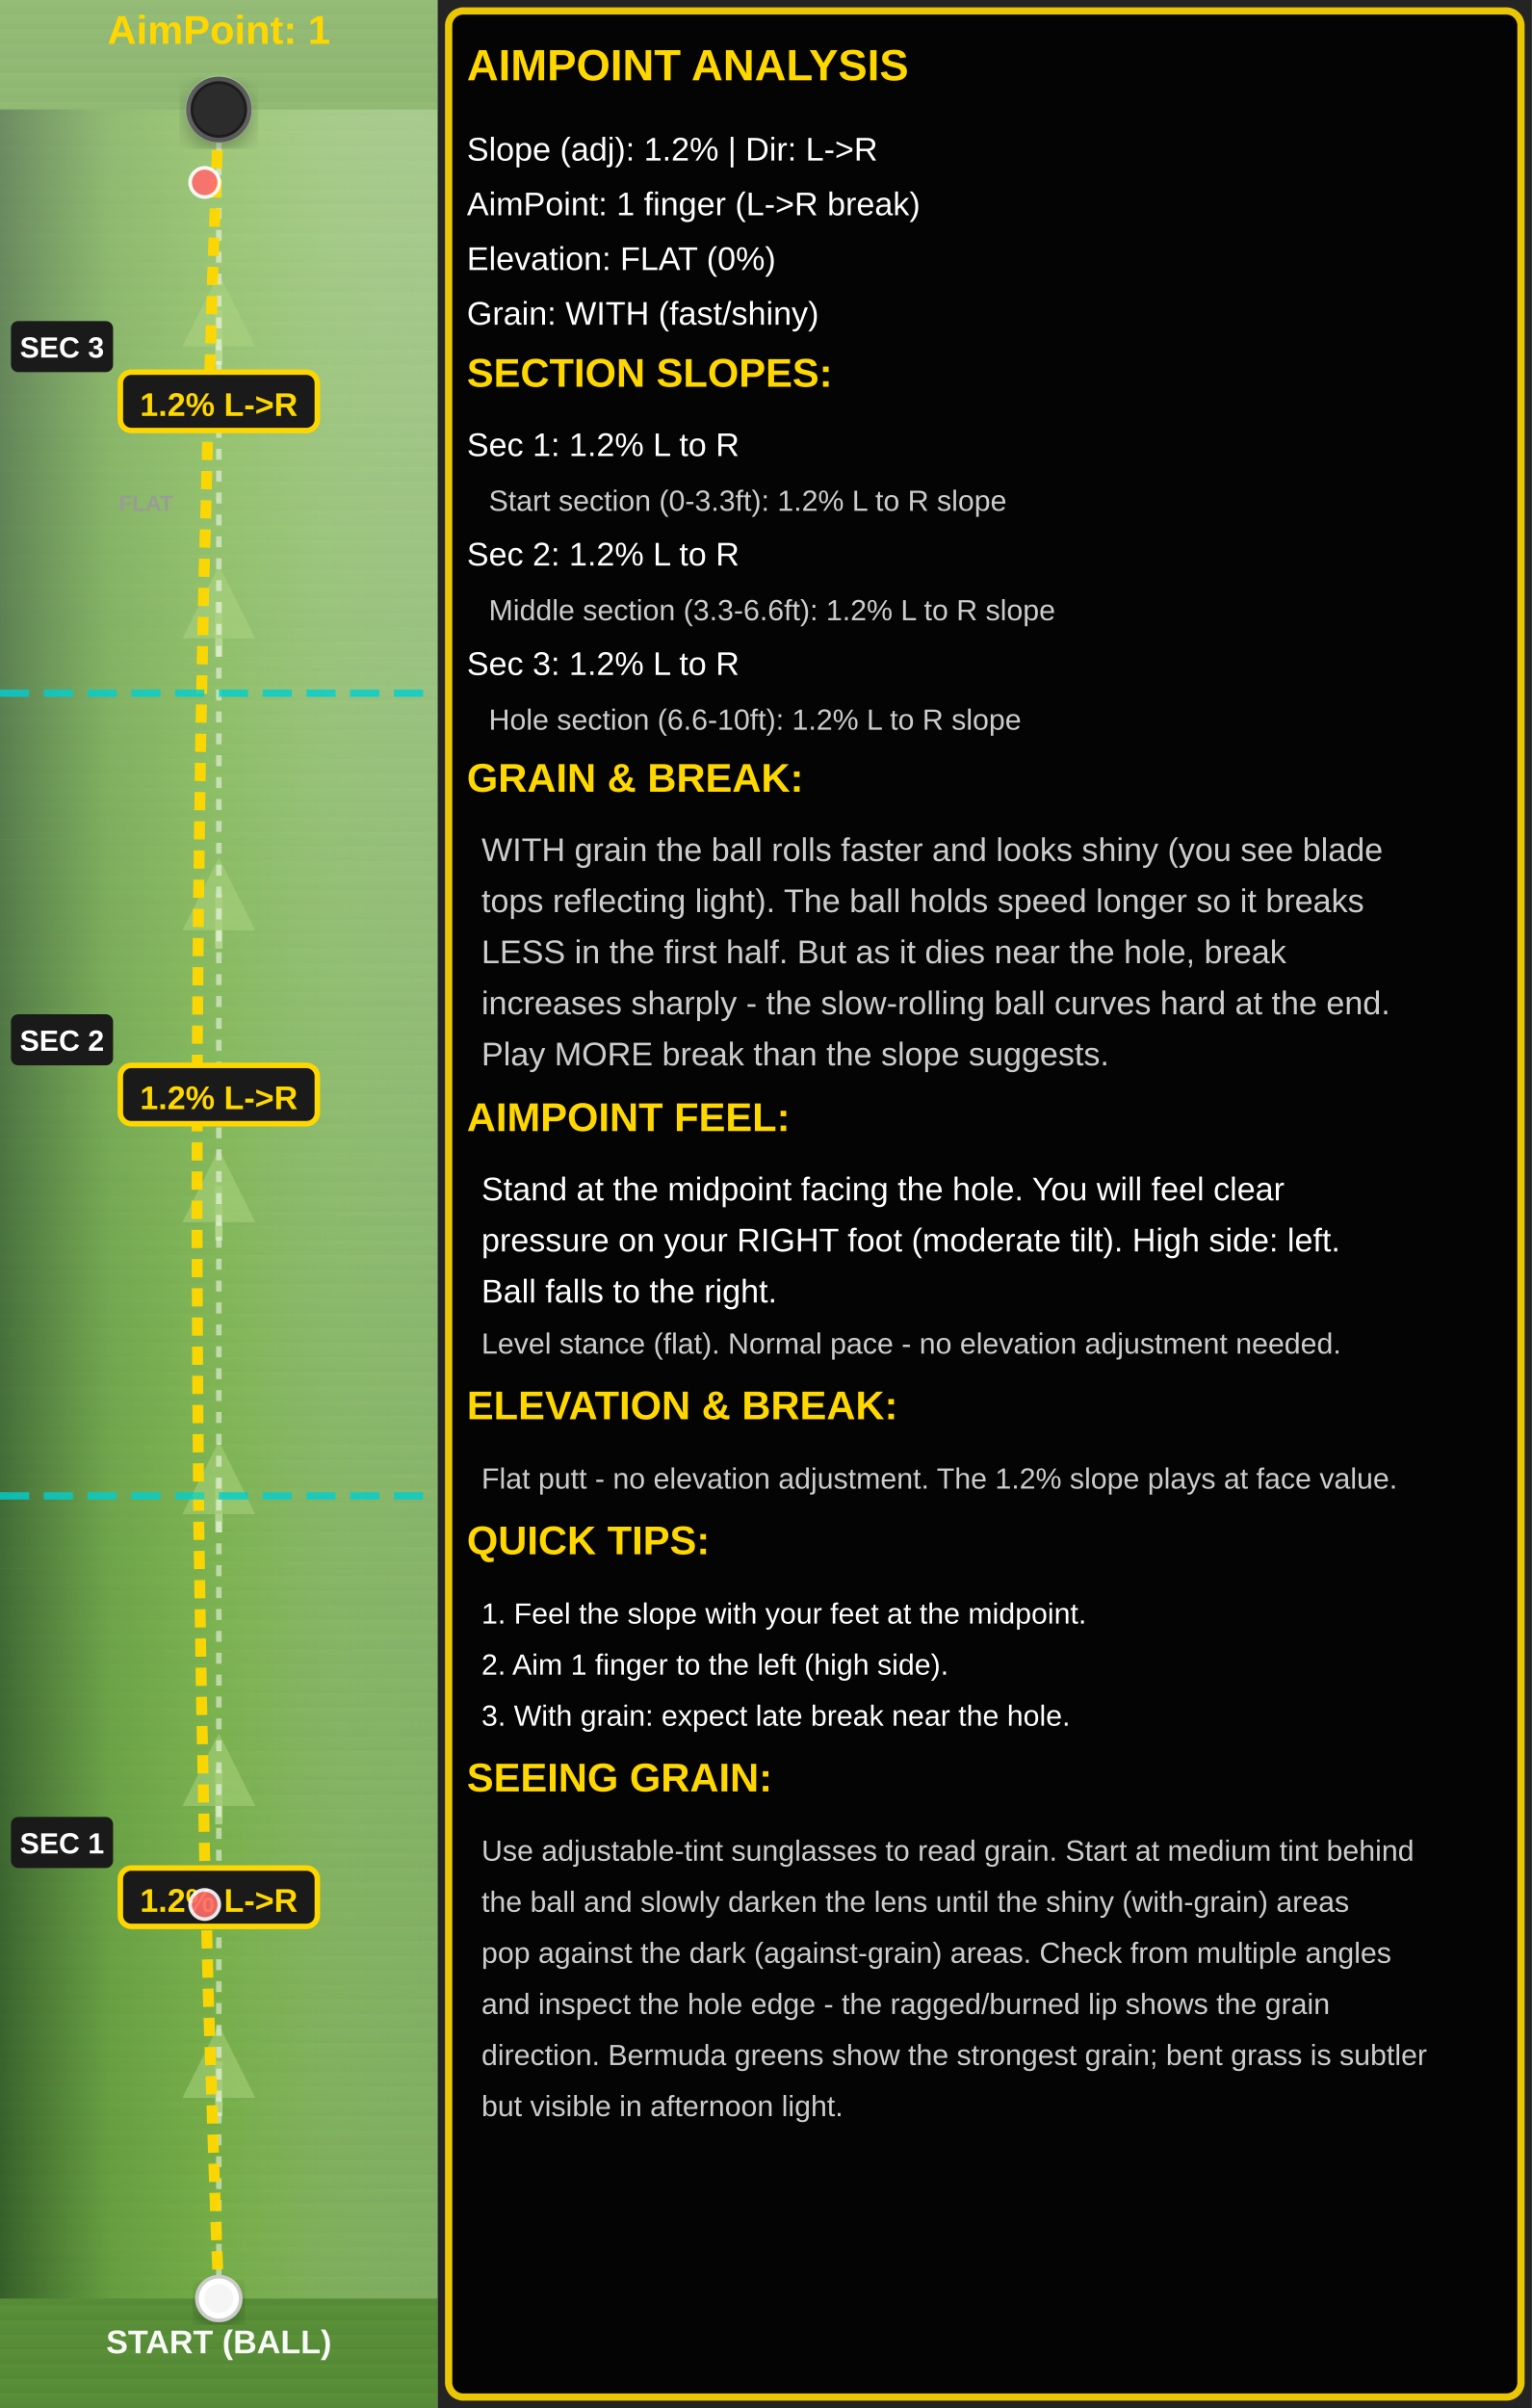
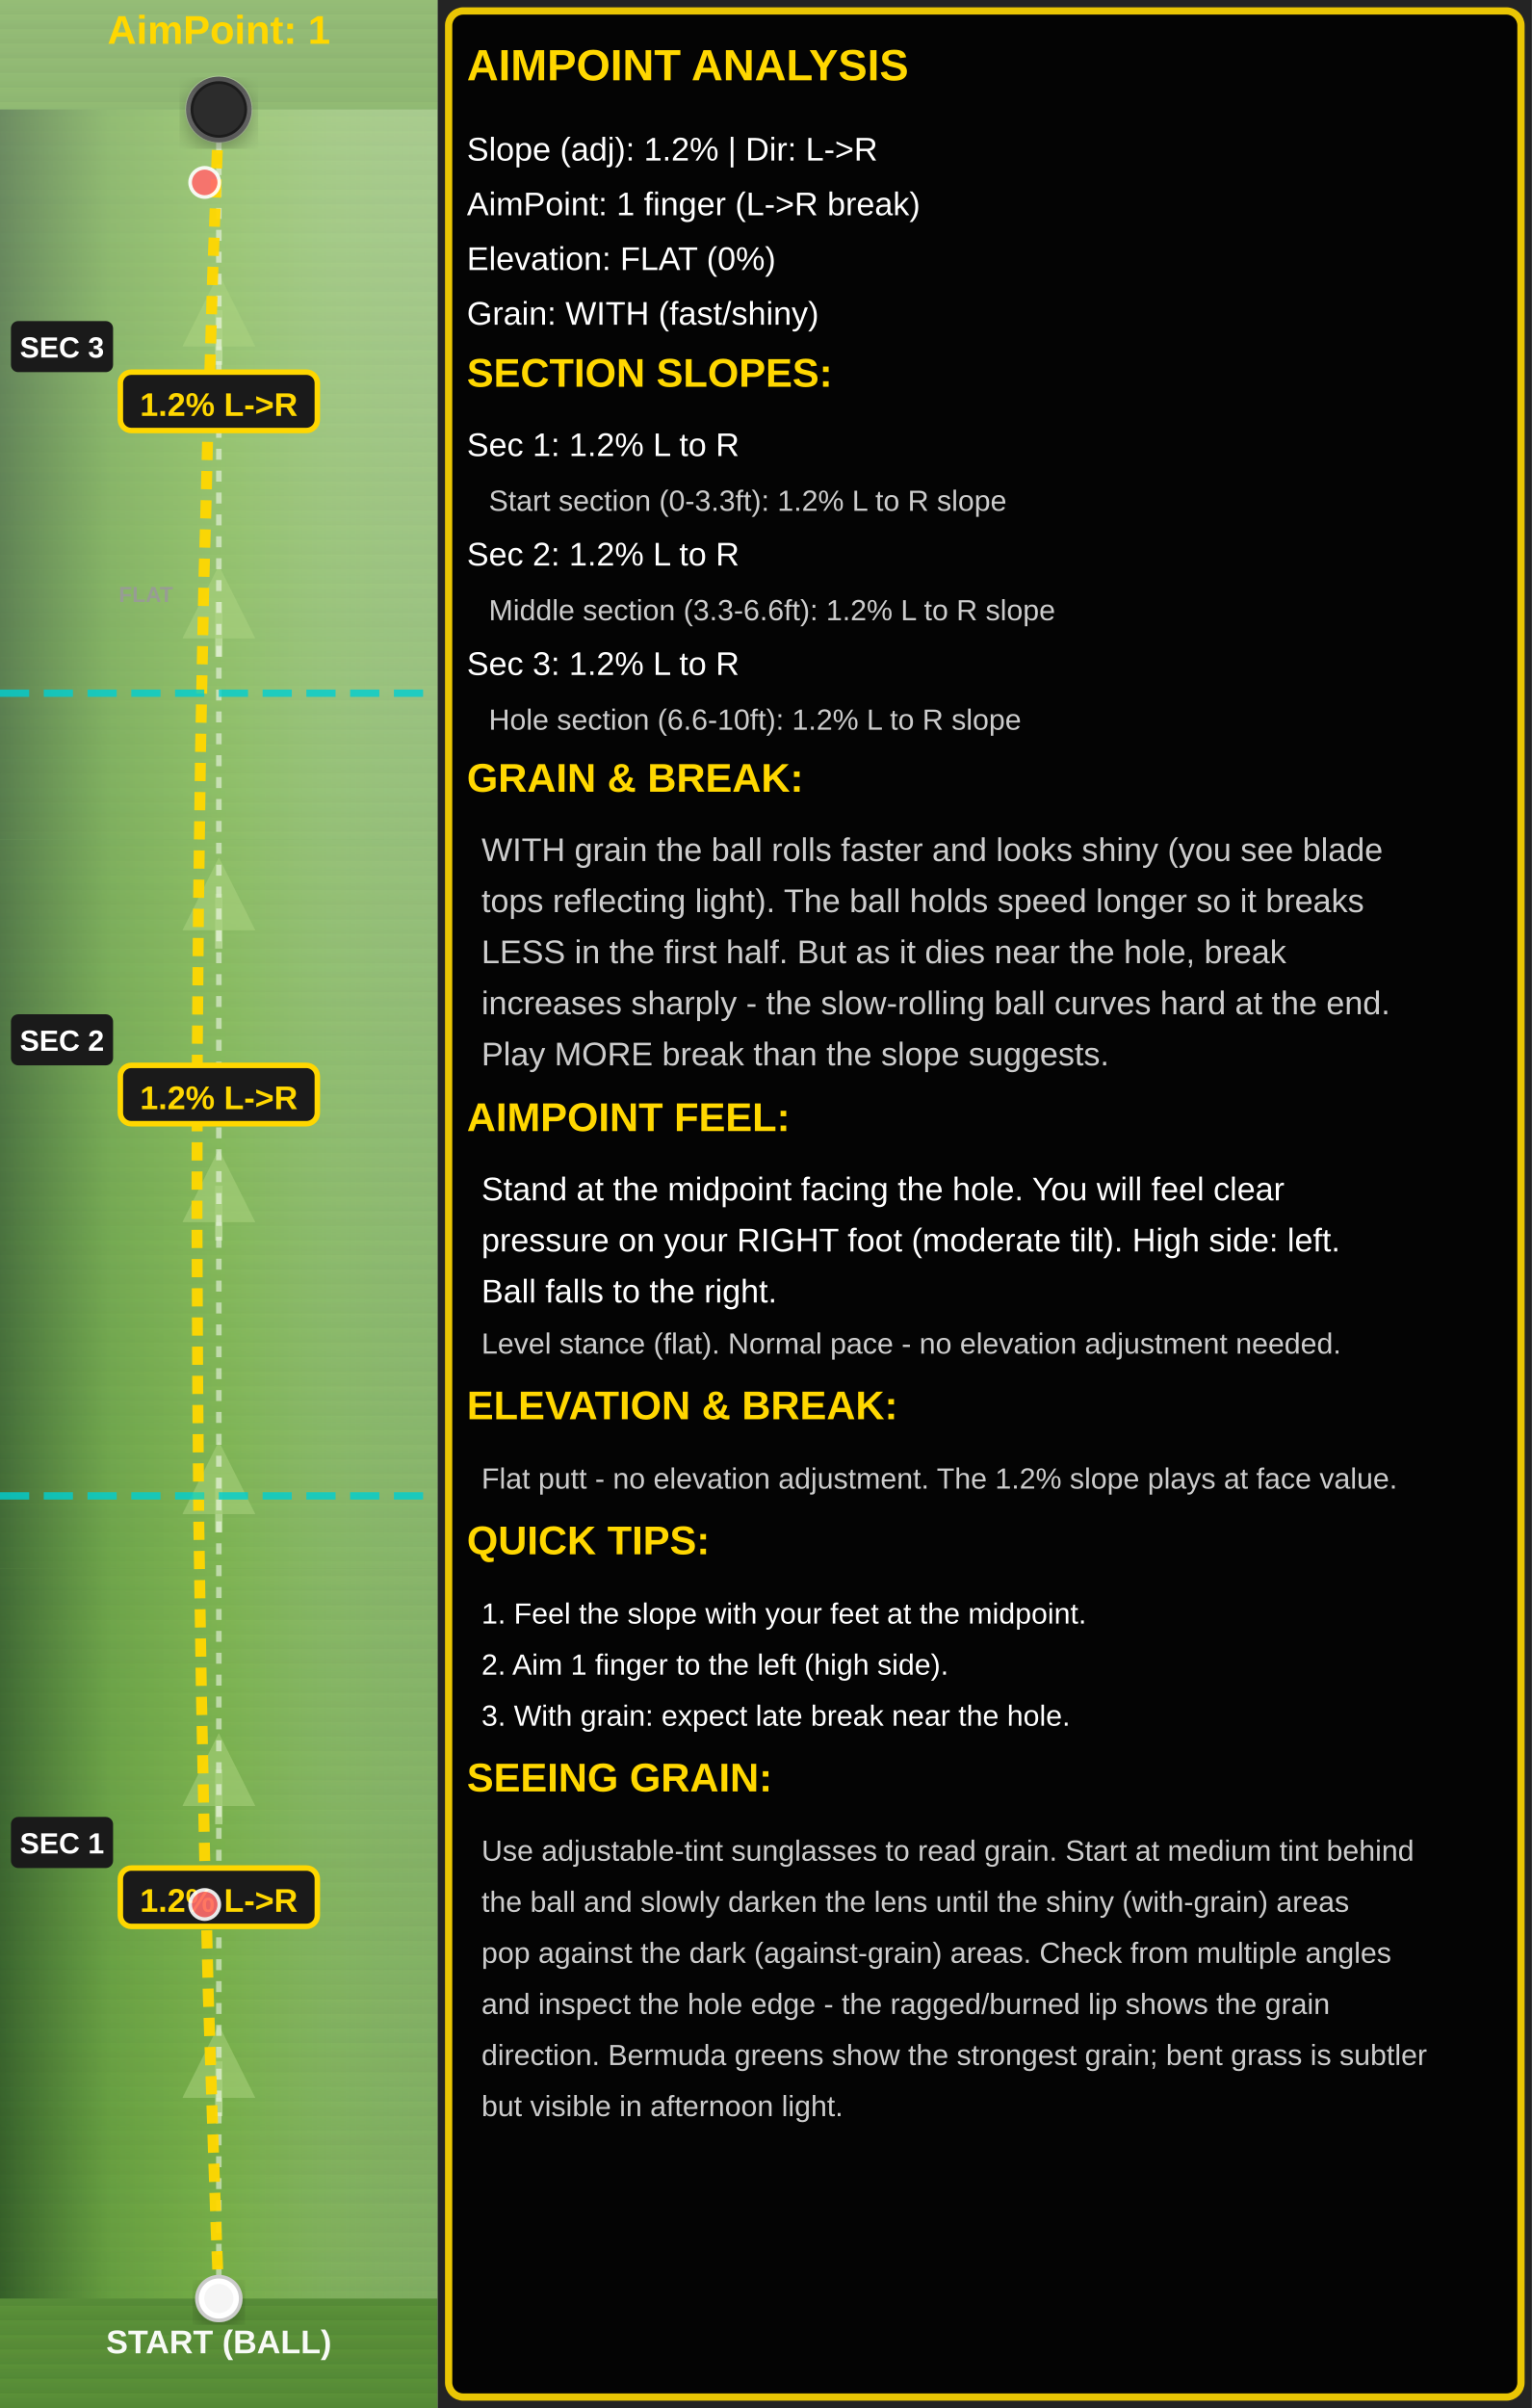
<svg xmlns="http://www.w3.org/2000/svg" width="420" height="660">
  <defs>
    <linearGradient id="baseGreen" x1="0%" y1="0%" x2="0%" y2="100%">
      <stop offset="0%" style="stop-color:#689F38;stop-opacity:1" />
      <stop offset="50%" style="stop-color:#558B2F;stop-opacity:1" />
      <stop offset="100%" style="stop-color:#4A7C27;stop-opacity:1" />
    </linearGradient>
    <linearGradient id="grainGradient" x1="0%" y1="0%" x2="0%" y2="100%">
      <stop offset="0%" style="stop-color:#E8F5E9;stop-opacity:0.6" />
      <stop offset="30%" style="stop-color:#C8E6C9;stop-opacity:0.5" />
      <stop offset="60%" style="stop-color:#A5D6A7;stop-opacity:0.35" />
      <stop offset="100%" style="stop-color:#81C784;stop-opacity:0.2" />
    </linearGradient>
    <linearGradient id="elevationGradient" x1="0%" y1="0%" x2="0%" y2="100%">
      <stop offset="0%" style="stop-color:#689F38;stop-opacity:0.15" />
      <stop offset="100%" style="stop-color:#689F38;stop-opacity:0.15" />
    </linearGradient>
    <linearGradient id="breakGradientSec1" x1="0%" y1="0%" x2="100%" y2="0%">
      <stop offset="0%" style="stop-color:#1B3D14;stop-opacity:0.748" />
      <stop offset="25%" style="stop-color:#689F38;stop-opacity:0.658" />
      <stop offset="50%" style="stop-color:#8BC34A;stop-opacity:0.569" />
      <stop offset="75%" style="stop-color:#AED581;stop-opacity:0.479" />
      <stop offset="100%" style="stop-color:#C5E1A5;stop-opacity:0.389" />
    </linearGradient>
    <linearGradient id="breakGradientSec2" x1="0%" y1="0%" x2="100%" y2="0%">
      <stop offset="0%" style="stop-color:#1B3D14;stop-opacity:0.748" />
      <stop offset="25%" style="stop-color:#689F38;stop-opacity:0.658" />
      <stop offset="50%" style="stop-color:#8BC34A;stop-opacity:0.569" />
      <stop offset="75%" style="stop-color:#AED581;stop-opacity:0.479" />
      <stop offset="100%" style="stop-color:#C5E1A5;stop-opacity:0.389" />
    </linearGradient>
    <linearGradient id="breakGradientSec3" x1="0%" y1="0%" x2="100%" y2="0%">
      <stop offset="0%" style="stop-color:#1B3D14;stop-opacity:0.748" />
      <stop offset="25%" style="stop-color:#689F38;stop-opacity:0.658" />
      <stop offset="50%" style="stop-color:#8BC34A;stop-opacity:0.569" />
      <stop offset="75%" style="stop-color:#AED581;stop-opacity:0.479" />
      <stop offset="100%" style="stop-color:#C5E1A5;stop-opacity:0.389" />
    </linearGradient>
    <linearGradient id="holeGrainGradient" x1="50%" y1="0%" x2="50%" y2="100%">
      <stop offset="0%" style="stop-color:#FFFFFF;stop-opacity:0.3" />
      <stop offset="50%" style="stop-color:#CCCCCC;stop-opacity:0.5" />
      <stop offset="100%" style="stop-color:#999999;stop-opacity:0.6" />
    </linearGradient>
    <filter id="shadow">
      <feDropShadow dx="0" dy="2" stdDeviation="3" flood-opacity="0.3" />
    </filter>
    <marker id="arrowhead-grain" markerWidth="10" markerHeight="10" refX="5" refY="5" orient="auto">
      <polygon points="0,0 10,5 0,10" fill="#AED581" opacity="0.7" />
    </marker>
    <marker id="arrowhead-elev-up" markerWidth="8" markerHeight="8" refX="4" refY="8" orient="0">
      <polygon points="4,0 8,8 0,8" fill="#FFA726" opacity="0.85" />
    </marker>
    <marker id="arrowhead-elev-down" markerWidth="8" markerHeight="8" refX="4" refY="0" orient="0">
      <polygon points="0,0 8,0 4,8" fill="#4FC3F7" opacity="0.85" />
    </marker>
    <pattern id="grassTexture" x="0" y="0" width="4" height="4" patternUnits="userSpaceOnUse">
      <rect width="4" height="4" fill="url(#baseGreen)" opacity="0.95" />
      <line x1="0" y1="2" x2="4" y2="2" stroke="#5A9B3F" stroke-width="0.5" opacity="0.3" />
    </pattern>
  </defs>
  <rect width="120" height="660" fill="url(#baseGreen)" />
  <rect width="120" height="660" fill="url(#grassTexture)" opacity="0.3" />
  <rect width="120" height="660" fill="url(#elevationGradient)" opacity="0.7" />
  <rect x="0" y="430.0" width="120" height="200.0" fill="url(#breakGradientSec1)" opacity="1.0" />
  <rect x="0" y="230.0" width="120" height="200.0" fill="url(#breakGradientSec2)" opacity="1.0" />
  <rect x="0" y="30" width="120" height="200.0" fill="url(#breakGradientSec3)" opacity="1.0" />
  <rect width="120" height="660" fill="url(#grainGradient)" opacity="0.6" />
  <line x1="60.0" y1="100" x2="60.0" y2="85" stroke="#C5E1A5" stroke-width="2" opacity="0.7" marker-end="url(#arrowhead-grain)" />
  <line x1="60.0" y1="180" x2="60.0" y2="165" stroke="#C5E1A5" stroke-width="2" opacity="0.7" marker-end="url(#arrowhead-grain)" />
  <line x1="60.0" y1="260" x2="60.0" y2="245" stroke="#C5E1A5" stroke-width="2" opacity="0.7" marker-end="url(#arrowhead-grain)" />
  <line x1="60.0" y1="340" x2="60.0" y2="325" stroke="#C5E1A5" stroke-width="2" opacity="0.7" marker-end="url(#arrowhead-grain)" />
  <line x1="60.0" y1="420" x2="60.0" y2="405" stroke="#C5E1A5" stroke-width="2" opacity="0.7" marker-end="url(#arrowhead-grain)" />
  <line x1="60.0" y1="500" x2="60.0" y2="485" stroke="#C5E1A5" stroke-width="2" opacity="0.7" marker-end="url(#arrowhead-grain)" />
  <line x1="60.0" y1="580" x2="60.0" y2="565" stroke="#C5E1A5" stroke-width="2" opacity="0.7" marker-end="url(#arrowhead-grain)" />
-   <text x="40.0" y="140" font-family="Arial, sans-serif" font-size="6" fill="#999999" text-anchor="middle" font-weight="bold" opacity="0.9">FLAT</text>
+   <text x="40.0" y="165" font-family="Arial, sans-serif" font-size="6" fill="#999999" text-anchor="middle" font-weight="bold" opacity="0.9">FLAT</text>
  <line x1="60.0" y1="630" x2="60.0" y2="30.0" stroke="#FFFFFF" stroke-width="1.5" stroke-dasharray="3,3" opacity="0.5" />
  <path d="M 60.0 630.0 C 59.5 617.5, 59.0 604.6, 58.6 592.0 C 58.1 577.0, 57.6 561.5, 57.1 546.5 C 56.8 533.9, 56.5 521.0, 56.1 508.5 C 55.8 493.4, 55.5 477.9, 55.2 462.9 C 55.0 447.9, 54.7 432.4, 54.5 417.3 C 54.4 404.8, 54.3 391.9, 54.2 379.4 C 54.1 364.3, 54.1 348.8, 54.0 333.8 C 54.0 318.8, 54.1 303.3, 54.1 288.2 C 54.2 275.7, 54.3 262.8, 54.4 250.3 C 54.6 235.2, 54.8 219.7, 55.0 204.7 C 55.3 189.6, 55.6 174.2, 55.9 159.1 C 56.3 146.6, 56.6 133.7, 56.9 121.1 C 57.4 106.1, 57.9 90.6, 58.3 75.6 C 58.9 60.5, 59.4 45.0, 60.0 30.0" stroke="#FFD700" stroke-width="3" fill="none" stroke-dasharray="5,3" opacity="0.95" />
  <line x1="0" y1="410.0" x2="120" y2="410.0" stroke="#00CED1" stroke-width="2" opacity="0.8" stroke-dasharray="8,4" />
  <line x1="0" y1="190.0" x2="120" y2="190.0" stroke="#00CED1" stroke-width="2" opacity="0.8" stroke-dasharray="8,4" />
  <rect x="3" y="498.0" width="28" height="14" fill="#1A1A1A" rx="2" />
  <text x="17" y="508.0" font-family="Arial, sans-serif" font-size="8" fill="#FFFFFF" text-anchor="middle" font-weight="bold">SEC 1</text>
  <rect x="33.0" y="512.0" width="54" height="16" fill="#1A1A1A" rx="3" stroke="#FFD700" stroke-width="1.5" />
  <text x="60.0" y="524.0" font-family="Arial, sans-serif" font-size="9" fill="#FFD700" text-anchor="middle" font-weight="bold">1.2% L-&gt;R</text>
  <rect x="3" y="278.0" width="28" height="14" fill="#1A1A1A" rx="2" />
  <text x="17" y="288.0" font-family="Arial, sans-serif" font-size="8" fill="#FFFFFF" text-anchor="middle" font-weight="bold">SEC 2</text>
  <rect x="33.0" y="292.0" width="54" height="16" fill="#1A1A1A" rx="3" stroke="#FFD700" stroke-width="1.5" />
  <text x="60.0" y="304.0" font-family="Arial, sans-serif" font-size="9" fill="#FFD700" text-anchor="middle" font-weight="bold">1.2% L-&gt;R</text>
  <rect x="3" y="88.0" width="28" height="14" fill="#1A1A1A" rx="2" />
  <text x="17" y="98.0" font-family="Arial, sans-serif" font-size="8" fill="#FFFFFF" text-anchor="middle" font-weight="bold">SEC 3</text>
  <rect x="33.0" y="102.0" width="54" height="16" fill="#1A1A1A" rx="3" stroke="#FFD700" stroke-width="1.5" />
  <text x="60.0" y="114.0" font-family="Arial, sans-serif" font-size="9" fill="#FFD700" text-anchor="middle" font-weight="bold">1.2% L-&gt;R</text>
  <circle cx="56.124" cy="522" r="4" fill="#FF6B6B" opacity="0.9" stroke="#FFFFFF" stroke-width="1" />
  <circle cx="56.124" cy="50" r="4" fill="#FF6B6B" opacity="0.9" stroke="#FFFFFF" stroke-width="1" />
  <text x="60.0" y="12" font-family="Arial, sans-serif" font-size="11" fill="#FFD700" text-anchor="middle" font-weight="bold">AimPoint: 1</text>
  <circle cx="60.0" cy="30.0" r="9" fill="#1A1A1A" filter="url(#shadow)" />
  <circle cx="60.0" cy="30.0" r="7" fill="#2C2C2C" />
  <circle cx="60.0" cy="30.0" r="8.5" fill="none" stroke="url(#holeGrainGradient)" stroke-width="1.5" opacity="0.8" />
  <circle cx="60.0" cy="630" r="6" fill="#FFFFFF" stroke="#CCCCCC" stroke-width="1" filter="url(#shadow)" />
  <circle cx="60.0" cy="630" r="4" fill="#F5F5F5" />
  <text x="60.0" y="645" font-family="Arial, sans-serif" font-size="9" fill="#FFFFFF" text-anchor="middle" font-weight="bold" opacity="0.95">START (BALL)</text>
  <rect x="120" y="0" width="300" height="660" fill="#1A1A1A" opacity="0.95" />
  <rect x="123" y="3" width="294" height="654" fill="#000000" opacity="0.9" rx="4" stroke="#FFD700" stroke-width="2" />
  <text x="128" y="22" font-family="Arial, sans-serif" font-size="12" fill="#FFD700" font-weight="bold">AIMPOINT ANALYSIS</text>
  <text x="128" y="44" font-family="Arial, sans-serif" font-size="9" fill="#FFFFFF">Slope (adj): 1.2%  |  Dir: L-&gt;R</text>
  <text x="128" y="59" font-family="Arial, sans-serif" font-size="9" fill="#FFFFFF">AimPoint: 1 finger (L-&gt;R break)</text>
  <text x="128" y="74" font-family="Arial, sans-serif" font-size="9" fill="#FFFFFF">Elevation: FLAT (0%)</text>
  <text x="128" y="89" font-family="Arial, sans-serif" font-size="9" fill="#FFFFFF">Grain: WITH (fast/shiny)</text>
  <text x="128" y="106" font-family="Arial, sans-serif" font-size="11" fill="#FFD700" font-weight="bold">SECTION SLOPES:</text>
  <text x="128" y="125" font-family="Arial, sans-serif" font-size="9" fill="#FFFFFF">Sec 1: 1.2% L to R</text>
  <text x="134" y="140" font-family="Arial, sans-serif" font-size="8" fill="#CCCCCC">Start section (0-3.3ft): 1.2% L to R slope</text>
  <text x="128" y="155" font-family="Arial, sans-serif" font-size="9" fill="#FFFFFF">Sec 2: 1.2% L to R</text>
  <text x="134" y="170" font-family="Arial, sans-serif" font-size="8" fill="#CCCCCC">Middle section (3.3-6.6ft): 1.2% L to R slope</text>
  <text x="128" y="185" font-family="Arial, sans-serif" font-size="9" fill="#FFFFFF">Sec 3: 1.2% L to R</text>
  <text x="134" y="200" font-family="Arial, sans-serif" font-size="8" fill="#CCCCCC">Hole section (6.6-10ft): 1.2% L to R slope</text>
  <text x="128" y="217" font-family="Arial, sans-serif" font-size="11" fill="#FFD700" font-weight="bold">GRAIN &amp; BREAK:</text>
  <text x="132" y="236" font-family="Arial, sans-serif" font-size="9" fill="#CCCCCC">WITH grain the ball rolls faster and looks shiny (you see blade</text>
  <text x="132" y="250" font-family="Arial, sans-serif" font-size="9" fill="#CCCCCC">tops reflecting light). The ball holds speed longer so it breaks</text>
  <text x="132" y="264" font-family="Arial, sans-serif" font-size="9" fill="#CCCCCC">LESS in the first half. But as it dies near the hole, break</text>
  <text x="132" y="278" font-family="Arial, sans-serif" font-size="9" fill="#CCCCCC">increases sharply - the slow-rolling ball curves hard at the end.</text>
  <text x="132" y="292" font-family="Arial, sans-serif" font-size="9" fill="#CCCCCC">Play MORE break than the slope suggests.</text>
  <text x="128" y="310" font-family="Arial, sans-serif" font-size="11" fill="#FFD700" font-weight="bold">AIMPOINT FEEL:</text>
  <text x="132" y="329" font-family="Arial, sans-serif" font-size="9" fill="#FFFFFF">Stand at the midpoint facing the hole. You will feel clear</text>
  <text x="132" y="343" font-family="Arial, sans-serif" font-size="9" fill="#FFFFFF">pressure on your RIGHT foot (moderate tilt). High side: left.</text>
  <text x="132" y="357" font-family="Arial, sans-serif" font-size="9" fill="#FFFFFF">Ball falls to the right.</text>
  <text x="132" y="371" font-family="Arial, sans-serif" font-size="8" fill="#CCCCCC">Level stance (flat). Normal pace - no elevation adjustment needed.</text>
  <text x="128" y="389" font-family="Arial, sans-serif" font-size="11" fill="#FFD700" font-weight="bold">ELEVATION &amp; BREAK:</text>
  <text x="132" y="408" font-family="Arial, sans-serif" font-size="8" fill="#CCCCCC">Flat putt - no elevation adjustment. The 1.2% slope plays at face value.</text>
  <text x="128" y="426" font-family="Arial, sans-serif" font-size="11" fill="#FFD700" font-weight="bold">QUICK TIPS:</text>
  <text x="132" y="445" font-family="Arial, sans-serif" font-size="8" fill="#FFFFFF">1. Feel the slope with your feet at the midpoint.</text>
  <text x="132" y="459" font-family="Arial, sans-serif" font-size="8" fill="#FFFFFF">2. Aim 1 finger to the left (high side).</text>
  <text x="132" y="473" font-family="Arial, sans-serif" font-size="8" fill="#FFFFFF">3. With grain: expect late break near the hole.</text>
  <text x="128" y="491" font-family="Arial, sans-serif" font-size="11" fill="#FFD700" font-weight="bold">SEEING GRAIN:</text>
  <text x="132" y="510" font-family="Arial, sans-serif" font-size="8" fill="#CCCCCC">Use adjustable-tint sunglasses to read grain. Start at medium tint behind</text>
  <text x="132" y="524" font-family="Arial, sans-serif" font-size="8" fill="#CCCCCC">the ball and slowly darken the lens until the shiny (with-grain) areas</text>
  <text x="132" y="538" font-family="Arial, sans-serif" font-size="8" fill="#CCCCCC">pop against the dark (against-grain) areas. Check from multiple angles</text>
  <text x="132" y="552" font-family="Arial, sans-serif" font-size="8" fill="#CCCCCC">and inspect the hole edge - the ragged/burned lip shows the grain</text>
  <text x="132" y="566" font-family="Arial, sans-serif" font-size="8" fill="#CCCCCC">direction. Bermuda greens show the strongest grain; bent grass is subtler</text>
  <text x="132" y="580" font-family="Arial, sans-serif" font-size="8" fill="#CCCCCC">but visible in afternoon light.</text>
</svg>
